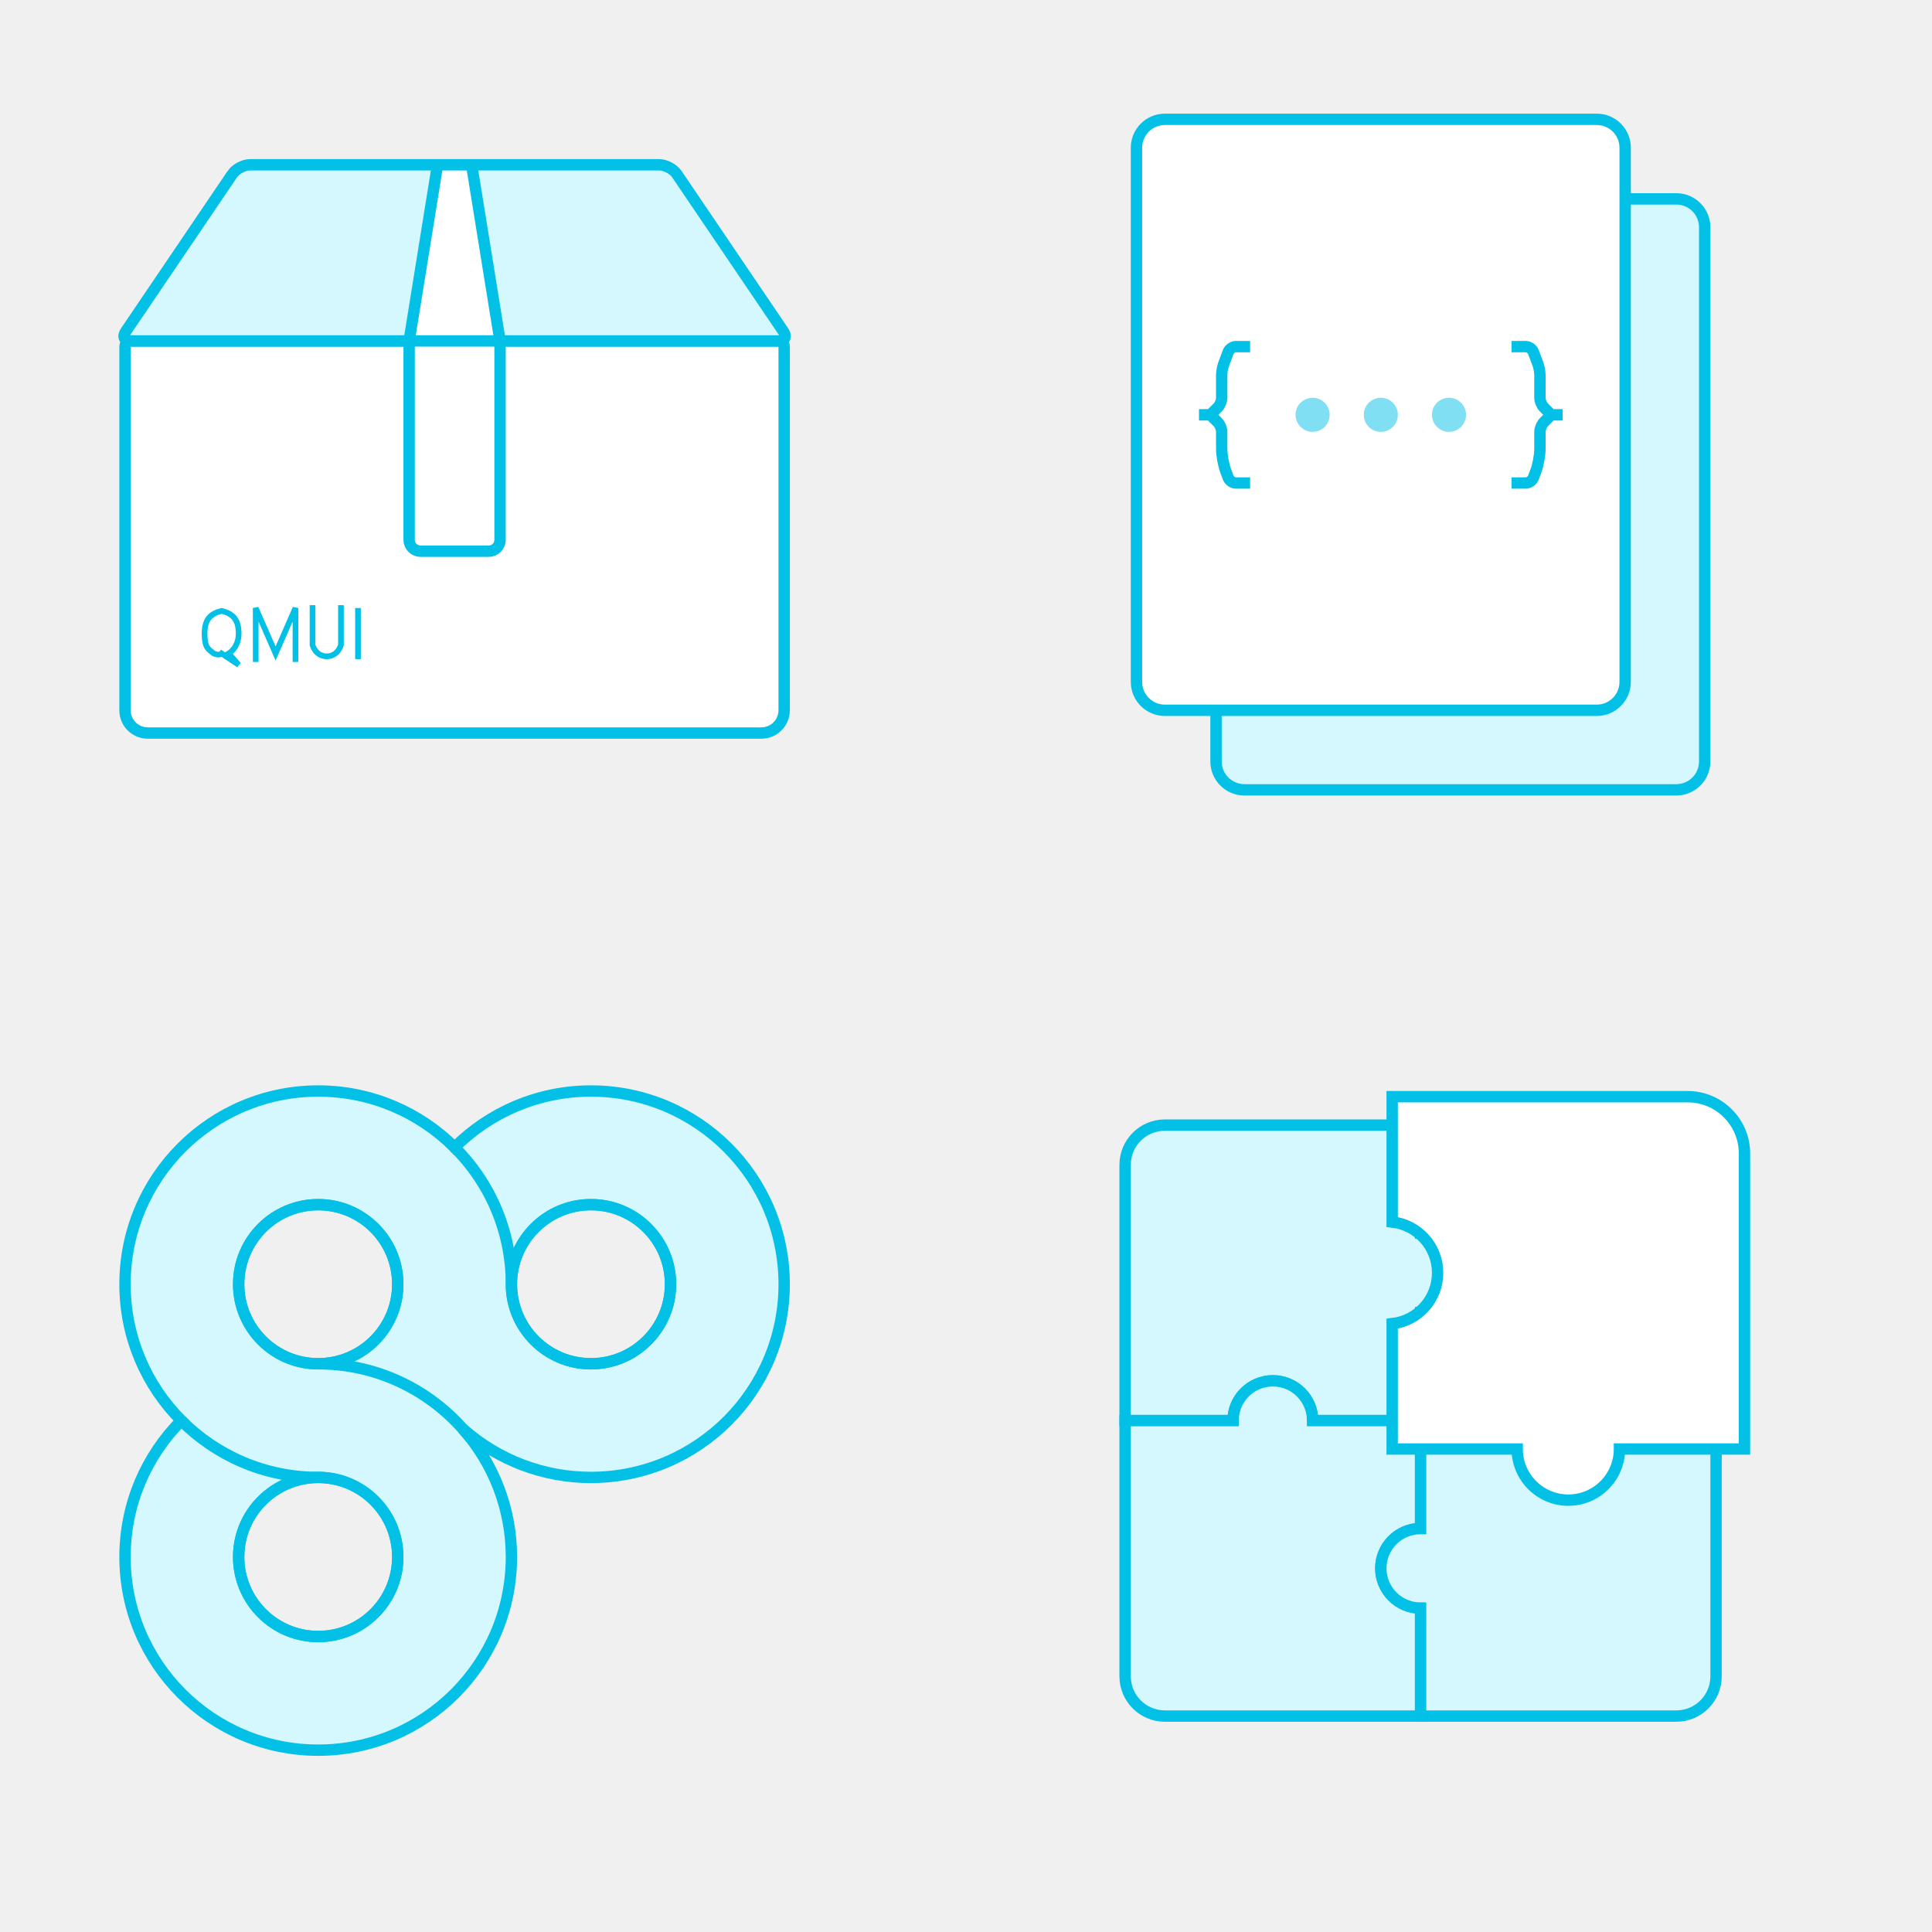
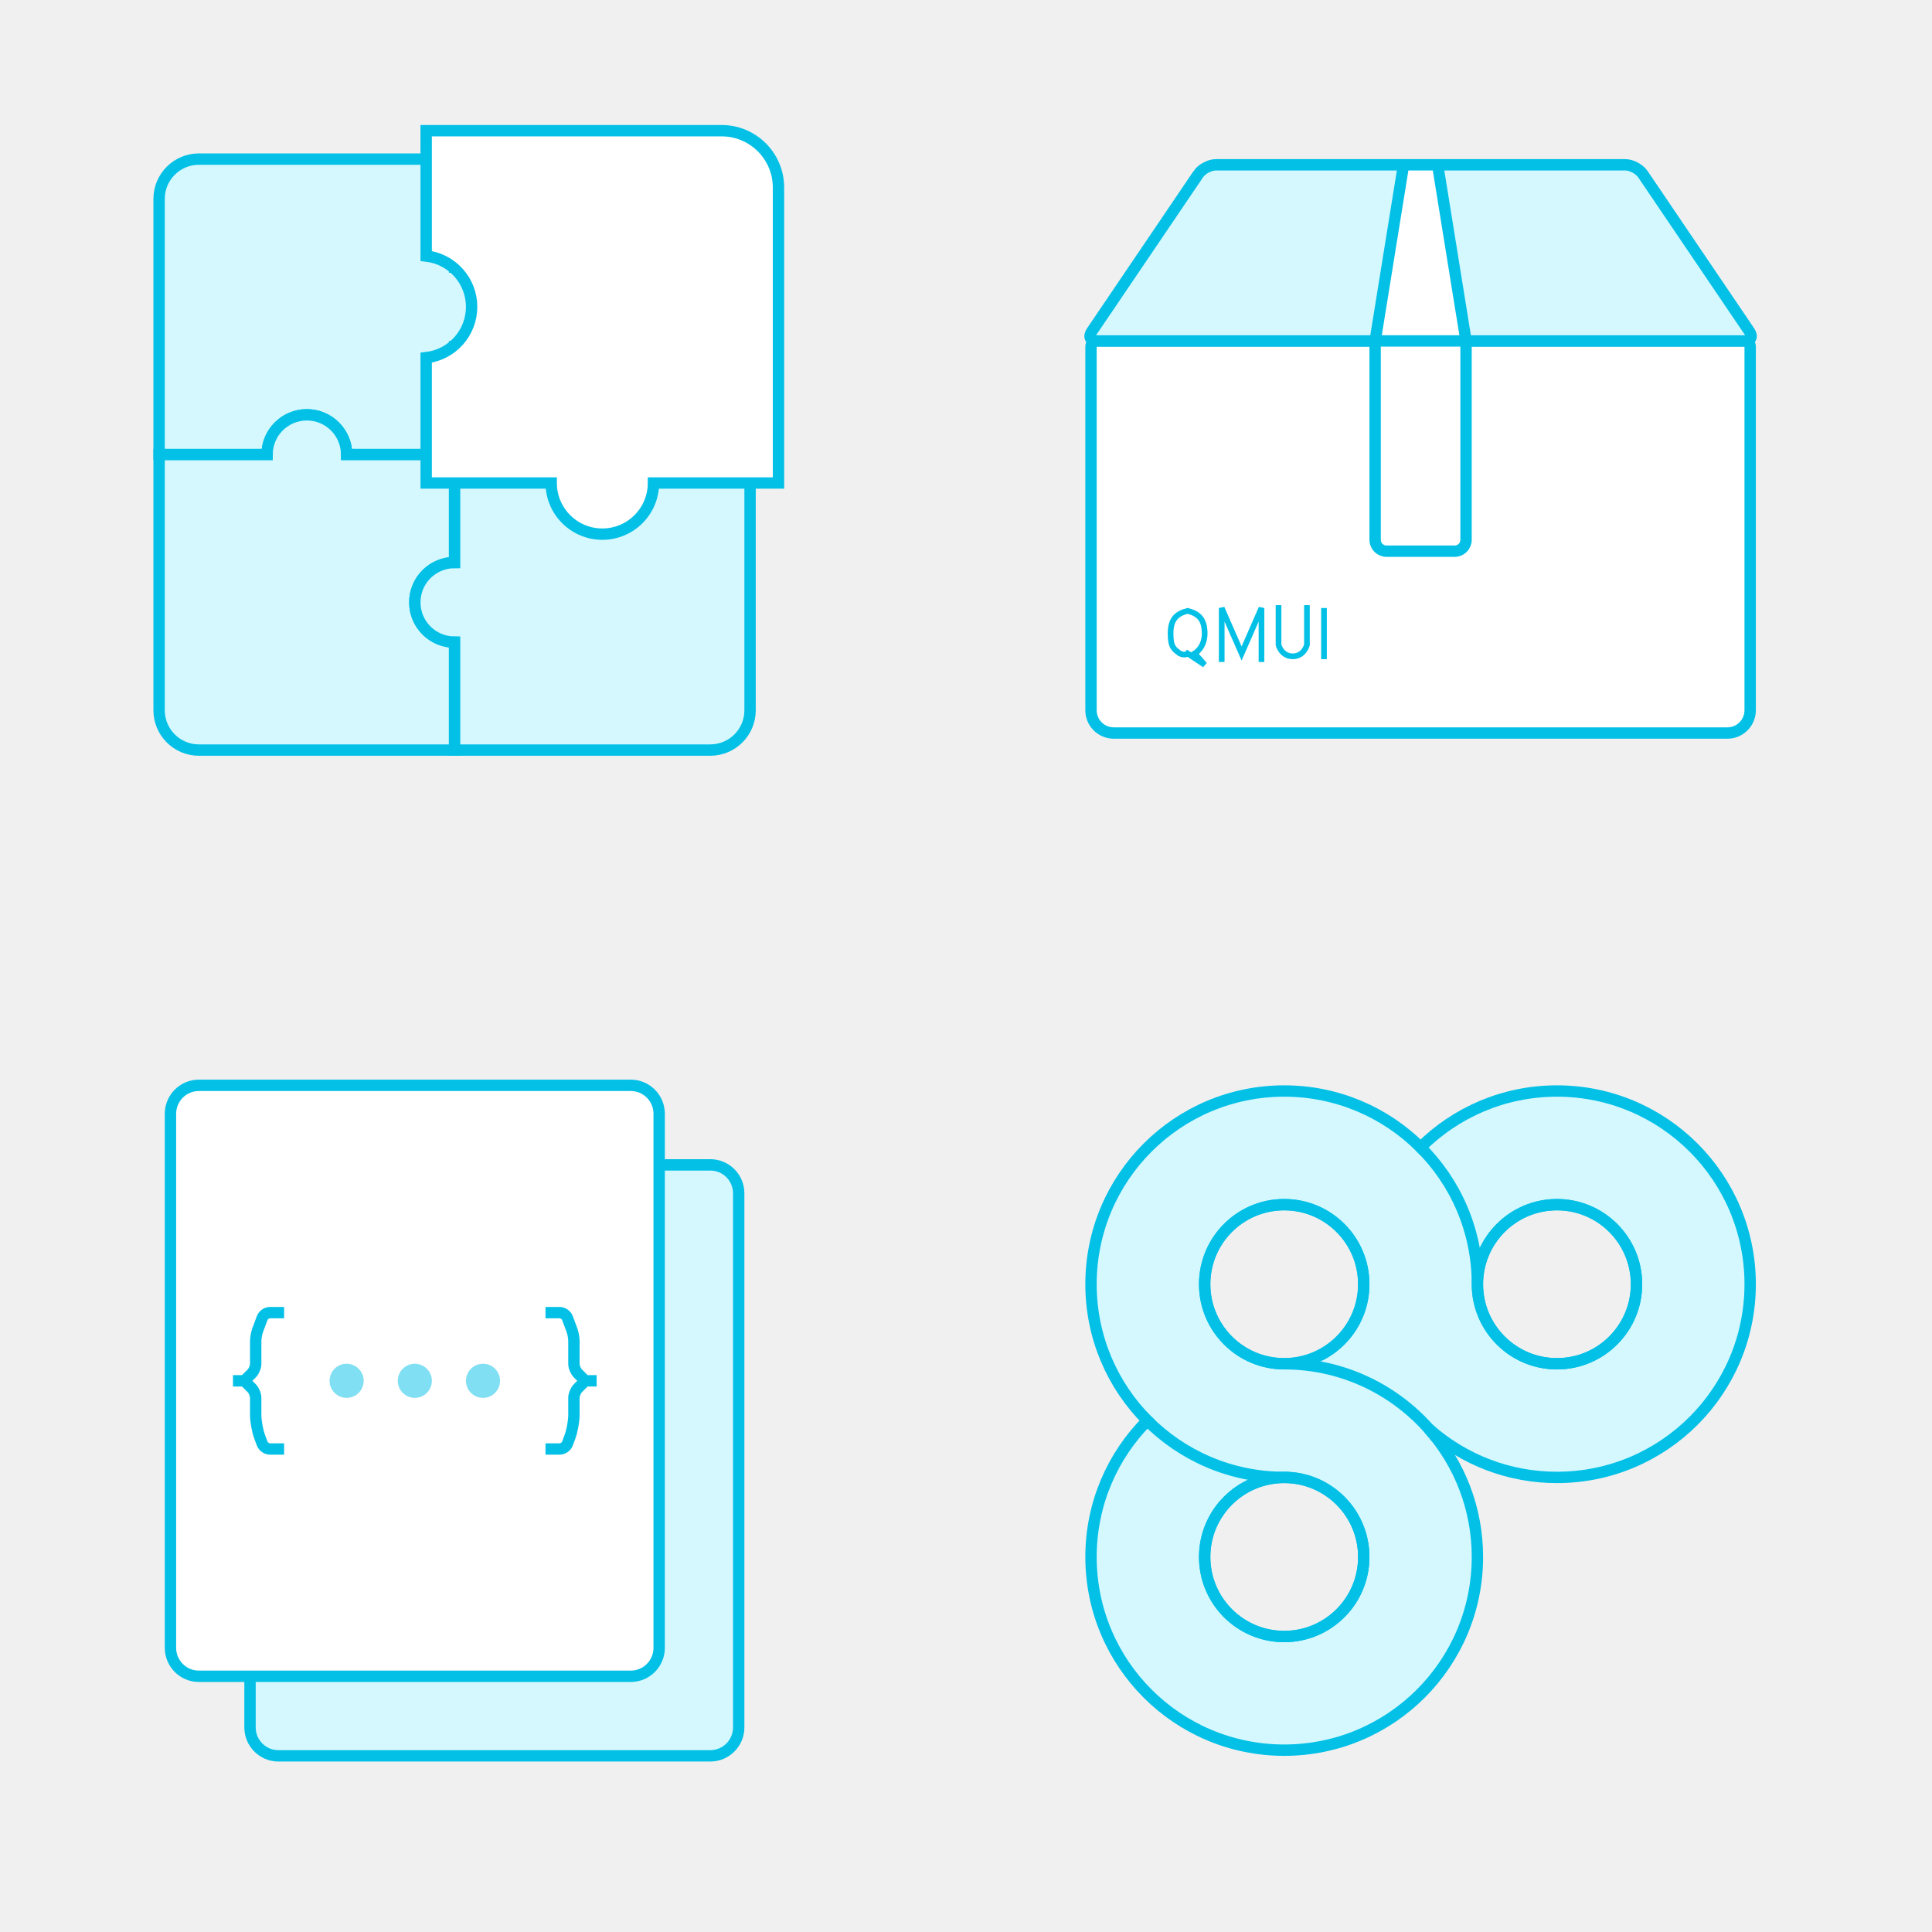
- <svg xmlns="http://www.w3.org/2000/svg" width="340" height="340" data-sprite-id="13515267ecb8f40bae24678b6f352913" data-total="4">
-   <svg width="160" height="160" data-name="Extension" data-svg-id="49e6f38b18">
-     <g fill="none" fill-rule="evenodd">
-       <path d="M-66 0H94v160H-66z" />
-       <path d="M22 61.002A.999.999 0 0 1 23.003 60h113.994A.997.997 0 0 1 138 61.002v63.99c0 2.214-1.799 4.008-3.993 4.008H25.993A4 4 0 0 1 22 124.992v-63.99z" stroke="#03C0E6" stroke-width="2" fill="#FFF" />
-       <g stroke="#03C0E6">
-         <path d="M63 107v9" />
-         <path d="M55 107v6.5s.5 2 2.5 2 2.5-2 2.5-2V107m-15 9v-9l3.5 8 3.5-8v9m-16-4.5c0 2.5.652 2.733 1.617 3.5 1.02.447 1.383 0 1.383 0l3 2-1.743-2S42 114 42 111.5s-1.033-3.5-3-4c-1.967.5-3 1.5-3 4z" stroke-linecap="square" />
-       </g>
-       <path d="M40.317 31.484c.93-1.372 3.027-2.484 4.686-2.484h69.994c1.652 0 3.757 1.112 4.686 2.484l17.634 26.032c.93 1.372.337 2.484-1.323 2.484H24.006c-1.66 0-2.252-1.112-1.323-2.484l17.634-26.032z" fill="#D5F8FF" />
-       <path d="M83 29l5 31v34.998A1.998 1.998 0 0 1 86.006 97H73.994A2 2 0 0 1 72 94.998V60l5-31" stroke="#03C0E6" stroke-width="2" fill="#FFF" />
-       <path d="M40.878 30.656c.62-.915 2.015-1.656 3.116-1.656h72.012c1.101 0 2.492.736 3.116 1.656l18.756 27.688c.62.915.223 1.656-.877 1.656H23c-1.104 0-1.5-.736-.877-1.656l18.756-27.688z" stroke="#03C0E6" stroke-width="2" />
-     </g>
-   </svg>
-   <svg width="160" height="160" data-name="Sass" data-svg-id="c89b06b974" x="170">
-     <g fill="none" fill-rule="evenodd">
-       <path d="M0 0h160v160H0z" />
-       <path d="M48.995 35h76.01A4.999 4.999 0 0 1 130 40.006v93.988a5 5 0 0 1-4.995 5.006h-76.01A4.999 4.999 0 0 1 44 133.994V40.006A5 5 0 0 1 48.995 35z" stroke="#03C0E6" stroke-width="2" fill="#D5F8FF" stroke-linecap="round" />
-       <rect stroke="#03C0E6" stroke-width="2" fill="#FFF" stroke-linecap="square" x="30" y="21" width="86" height="104" rx="5" />
-       <path d="M85 76a3 3 0 1 1 0-6 3 3 0 0 1 0 6zm-12 0a3 3 0 1 1 0-6 3 3 0 0 1 0 6zm-12 0a3 3 0 1 1 0-6 3 3 0 0 1 0 6z" fill-opacity=".5" fill="#03C0E6" />
-       <path d="M50 61h-2.506c-.55 0-1.155.428-1.342.928l-.804 2.144A6.57 6.57 0 0 0 45 65.991v4.018c0 .547-.313 1.303-.71 1.702L43 73h-2 2l1.29 1.29c.392.392.71 1.161.71 1.7v3.012c0 1.104.314 2.837.702 3.87l.45 1.2c.192.513.806.928 1.342.928H50m46 0h2.506c.536 0 1.15-.415 1.342-.928l.45-1.2c.388-1.033.702-2.766.702-3.87v-3.011c0-.54.318-1.31.71-1.702L103 73h2-2l-1.29-1.29c-.397-.397-.71-1.154-.71-1.7v-4.02a6.57 6.57 0 0 0-.348-1.918l-.804-2.144c-.187-.5-.793-.928-1.342-.928H96" stroke="#03C0E6" stroke-width="2" />
-     </g>
-   </svg>
-   <svg width="160" height="160" y="170" data-name="Workflow" data-svg-id="bfd76bfa38">
-     <g fill="none" fill-rule="evenodd">
-       <path d="M0 0h160v160H0z" />
-       <path d="M31.917 80C25.788 73.85 22 65.368 22 56c0-18.778 15.222-34 34-34 9.368 0 17.85 3.788 24 9.917C86.15 25.788 94.632 22 104 22c18.778 0 34 15.222 34 34s-15.222 34-34 34a33.872 33.872 0 0 1-22.581-8.581A33.872 33.872 0 0 1 90 104c0 18.778-15.222 34-34 34s-34-15.222-34-34c0-9.368 3.788-17.85 9.917-24zM56 118c7.732 0 14-6.268 14-14s-6.268-14-14-14-14 6.268-14 14 6.268 14 14 14zm48-48c7.732 0 14-6.268 14-14s-6.268-14-14-14-14 6.268-14 14 6.268 14 14 14zm-48 0c7.732 0 14-6.268 14-14s-6.268-14-14-14-14 6.268-14 14 6.268 14 14 14z" fill="#D5F8FF" />
-       <path d="M31.917 80C25.788 73.85 22 65.368 22 56c0-18.778 15.222-34 34-34 9.368 0 17.85 3.788 24 9.917C86.15 25.788 94.632 22 104 22c18.778 0 34 15.222 34 34s-15.222 34-34 34a33.872 33.872 0 0 1-22.581-8.581A33.872 33.872 0 0 1 90 104c0 18.778-15.222 34-34 34s-34-15.222-34-34c0-9.368 3.788-17.85 9.917-24zM56 118c7.732 0 14-6.268 14-14s-6.268-14-14-14-14 6.268-14 14 6.268 14 14 14zm48-48c7.732 0 14-6.268 14-14s-6.268-14-14-14-14 6.268-14 14 6.268 14 14 14zm-48 0c7.732 0 14-6.268 14-14s-6.268-14-14-14-14 6.268-14 14 6.268 14 14 14z" stroke="#03C0E6" stroke-width="2" />
-       <path d="M56 118c-7.732 0-14-6.268-14-14s6.268-14 14-14 14 6.268 14 14-6.268 14-14 14zm48-48c-7.732 0-14-6.268-14-14s6.268-14 14-14 14 6.268 14 14-6.268 14-14 14zm-48 0c-7.732 0-14-6.268-14-14s6.268-14 14-14 14 6.268 14 14-6.268 14-14 14zm26.781 13.051C76.558 75.106 66.875 70 56 70m-24.117 9.966C38.042 86.163 46.573 90 56 90m34-34c0-9.469-3.87-18.034-10.116-24.198" stroke="#03C0E6" stroke-width="2" />
-     </g>
-   </svg>
-   <svg width="160" height="160" x="170" y="170" data-name="Component" data-svg-id="d49d2513a1">
+ <svg xmlns="http://www.w3.org/2000/svg" version="1.1" width="340" height="340" data-sprite-id="dcd313a4d8f19f8cdf241be29be7f360" data-total="4">
+   <svg width="160" height="160" viewBox="0 0 160 160" x="0" y="0" data-name="Component" data-svg-id="07eeff3880">
    <g fill="none" fill-rule="evenodd">
      <path d="M0 0h160v160H0z" />
      <path d="M47 80H28V35a7 7 0 0 1 7-7h45v19a7 7 0 0 1 0 14v19H61a7 7 0 0 0-14 0z" stroke="#03C0E6" stroke-width="2" fill="#D5F8FF" />
      <path d="M80 99V80H61a7 7 0 0 0-14 0H28v45a7 7 0 0 0 7 7h45v-19a7 7 0 0 1 0-14z" stroke="#03C0E6" stroke-width="2" fill="#D5F8FF" />
      <path d="M113 80h19v45a7 7 0 0 1-7 7H80v-19a7 7 0 0 1 0-14V80h19a7 7 0 0 0 14 0z" stroke="#03C0E6" stroke-width="2" fill="#D5F8FF" />
      <path d="M115 85h22V32.996c0-5.52-4.484-9.996-9.996-9.996H75v22.055a9.001 9.001 0 0 1 0 17.89V85h22a9 9 0 1 0 18 0z" stroke="#03C0E6" stroke-width="2" fill="#FFF" />
    </g>
  </svg>
+   <svg width="160" height="160" viewBox="0 0 160 160" x="170" y="0" data-name="Extension" data-svg-id="a96ae3b77d">
+     <g fill="none" fill-rule="evenodd">
+       <path d="M-66 0H94v160H-66z" />
+       <path d="M22 61.002A.999.999 0 0 1 23.003 60h113.994A.997.997 0 0 1 138 61.002v63.99c0 2.214-1.799 4.008-3.993 4.008H25.993A4 4 0 0 1 22 124.992v-63.99z" stroke="#03C0E6" stroke-width="2" fill="#FFF" />
+       <g stroke="#03C0E6">
+         <path d="M63 107v9" />
+         <path d="M55 107v6.5s.5 2 2.5 2 2.5-2 2.5-2V107M45 116v-9l3.5 8 3.5-8v9M36 111.5c0 2.5.652 2.733 1.617 3.5 1.02.447 1.383 0 1.383 0l3 2-1.743-2S42 114 42 111.5s-1.033-3.5-3-4c-1.967.5-3 1.5-3 4z" stroke-linecap="square" />
+       </g>
+       <path d="M40.317 31.484c.93-1.372 3.027-2.484 4.686-2.484h69.994c1.652 0 3.757 1.112 4.686 2.484l17.634 26.032c.93 1.372.337 2.484-1.323 2.484H24.006c-1.66 0-2.252-1.112-1.323-2.484l17.634-26.032z" fill="#D5F8FF" />
+       <path d="M83 29l5 31v34.998A1.998 1.998 0 0 1 86.006 97H73.994A2 2 0 0 1 72 94.998V60l5-31" stroke="#03C0E6" stroke-width="2" fill="#FFF" />
+       <path d="M40.878 30.656c.62-.915 2.015-1.656 3.116-1.656h72.012c1.101 0 2.492.736 3.116 1.656l18.756 27.688c.62.915.223 1.656-.877 1.656H23c-1.104 0-1.5-.736-.877-1.656l18.756-27.688z" stroke="#03C0E6" stroke-width="2" />
+     </g>
+   </svg>
+   <svg width="160" height="160" viewBox="0 0 160 160" x="0" y="170" data-name="Sass" data-svg-id="fe8103d457">
+     <g fill="none" fill-rule="evenodd">
+       <path d="M0 0h160v160H0z" />
+       <path d="M48.995 35h76.01A4.999 4.999 0 0 1 130 40.006v93.988a5 5 0 0 1-4.995 5.006h-76.01A4.999 4.999 0 0 1 44 133.994V40.006A5 5 0 0 1 48.995 35z" stroke="#03C0E6" stroke-width="2" fill="#D5F8FF" stroke-linecap="round" />
+       <rect stroke="#03C0E6" stroke-width="2" fill="#FFF" stroke-linecap="square" x="30" y="21" width="86" height="104" rx="5" />
+       <path d="M85 76a3 3 0 1 1 0-6 3 3 0 0 1 0 6zm-12 0a3 3 0 1 1 0-6 3 3 0 0 1 0 6zm-12 0a3 3 0 1 1 0-6 3 3 0 0 1 0 6z" fill-opacity=".5" fill="#03C0E6" />
+       <path d="M50 61h-2.506c-.55 0-1.155.428-1.342.928l-.804 2.144A6.57 6.57 0 0 0 45 65.991v4.018c0 .547-.313 1.303-.71 1.702L43 73h-2 2l1.29 1.29c.392.392.71 1.161.71 1.7v3.012c0 1.104.314 2.837.702 3.87l.45 1.2c.192.513.806.928 1.342.928H50M96 85h2.506c.536 0 1.15-.415 1.342-.928l.45-1.2c.388-1.033.702-2.766.702-3.87v-3.011c0-.54.318-1.31.71-1.702L103 73h2-2l-1.29-1.29c-.397-.397-.71-1.154-.71-1.7v-4.02a6.57 6.57 0 0 0-.348-1.918l-.804-2.144c-.187-.5-.793-.928-1.342-.928H96" stroke="#03C0E6" stroke-width="2" />
+     </g>
+   </svg>
+   <svg width="160" height="160" viewBox="0 0 160 160" x="170" y="170" data-name="Workflow" data-svg-id="d5642781c5">
+     <g fill="none" fill-rule="evenodd">
+       <path d="M0 0h160v160H0z" />
+       <path d="M31.917 80C25.788 73.85 22 65.368 22 56c0-18.778 15.222-34 34-34 9.368 0 17.85 3.788 24 9.917C86.15 25.788 94.632 22 104 22c18.778 0 34 15.222 34 34s-15.222 34-34 34a33.872 33.872 0 0 1-22.581-8.581A33.872 33.872 0 0 1 90 104c0 18.778-15.222 34-34 34s-34-15.222-34-34c0-9.368 3.788-17.85 9.917-24zM56 118c7.732 0 14-6.268 14-14s-6.268-14-14-14-14 6.268-14 14 6.268 14 14 14zm48-48c7.732 0 14-6.268 14-14s-6.268-14-14-14-14 6.268-14 14 6.268 14 14 14zm-48 0c7.732 0 14-6.268 14-14s-6.268-14-14-14-14 6.268-14 14 6.268 14 14 14z" fill="#D5F8FF" />
+       <path d="M31.917 80C25.788 73.85 22 65.368 22 56c0-18.778 15.222-34 34-34 9.368 0 17.85 3.788 24 9.917C86.15 25.788 94.632 22 104 22c18.778 0 34 15.222 34 34s-15.222 34-34 34a33.872 33.872 0 0 1-22.581-8.581A33.872 33.872 0 0 1 90 104c0 18.778-15.222 34-34 34s-34-15.222-34-34c0-9.368 3.788-17.85 9.917-24zM56 118c7.732 0 14-6.268 14-14s-6.268-14-14-14-14 6.268-14 14 6.268 14 14 14zm48-48c7.732 0 14-6.268 14-14s-6.268-14-14-14-14 6.268-14 14 6.268 14 14 14zm-48 0c7.732 0 14-6.268 14-14s-6.268-14-14-14-14 6.268-14 14 6.268 14 14 14z" stroke="#03C0E6" stroke-width="2" />
+       <path d="M56 118c-7.732 0-14-6.268-14-14s6.268-14 14-14 14 6.268 14 14-6.268 14-14 14zm48-48c-7.732 0-14-6.268-14-14s6.268-14 14-14 14 6.268 14 14-6.268 14-14 14zm-48 0c-7.732 0-14-6.268-14-14s6.268-14 14-14 14 6.268 14 14-6.268 14-14 14zM82.781 83.051C76.558 75.106 66.875 70 56 70M31.883 79.966C38.042 86.163 46.573 90 56 90m34-34c0-9.469-3.87-18.034-10.116-24.198" stroke="#03C0E6" stroke-width="2" />
+     </g>
+   </svg>
</svg>
